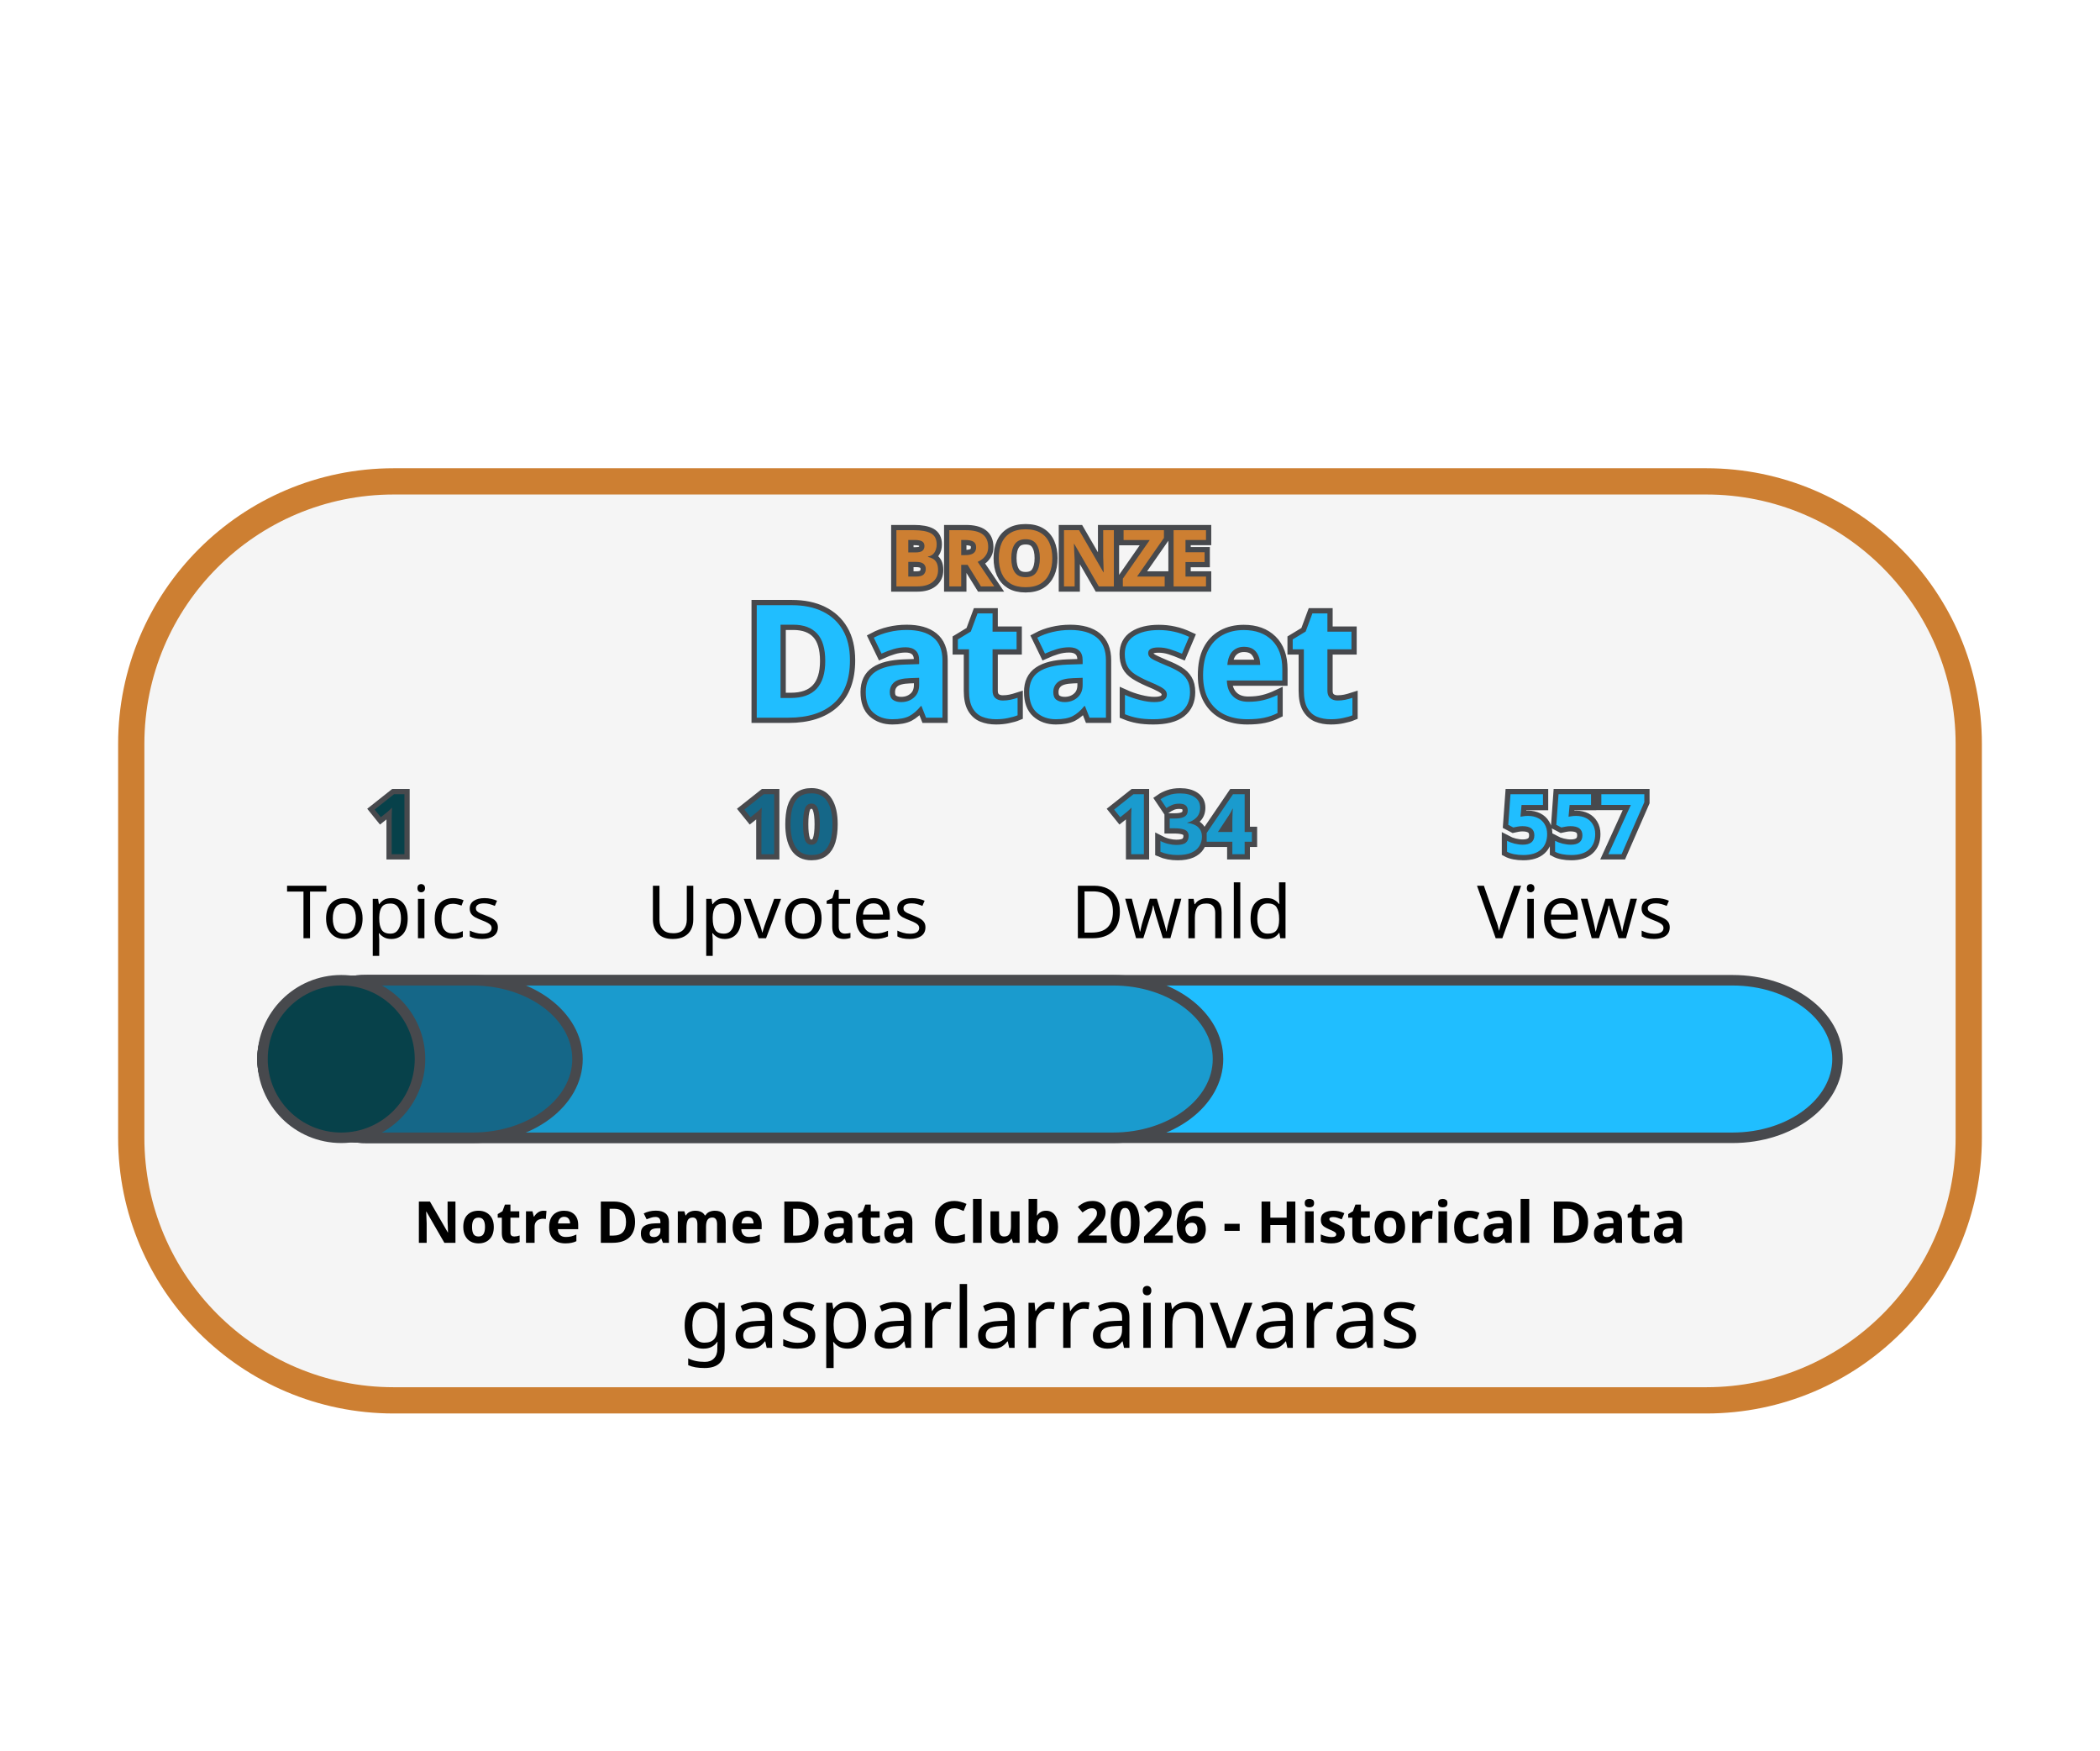
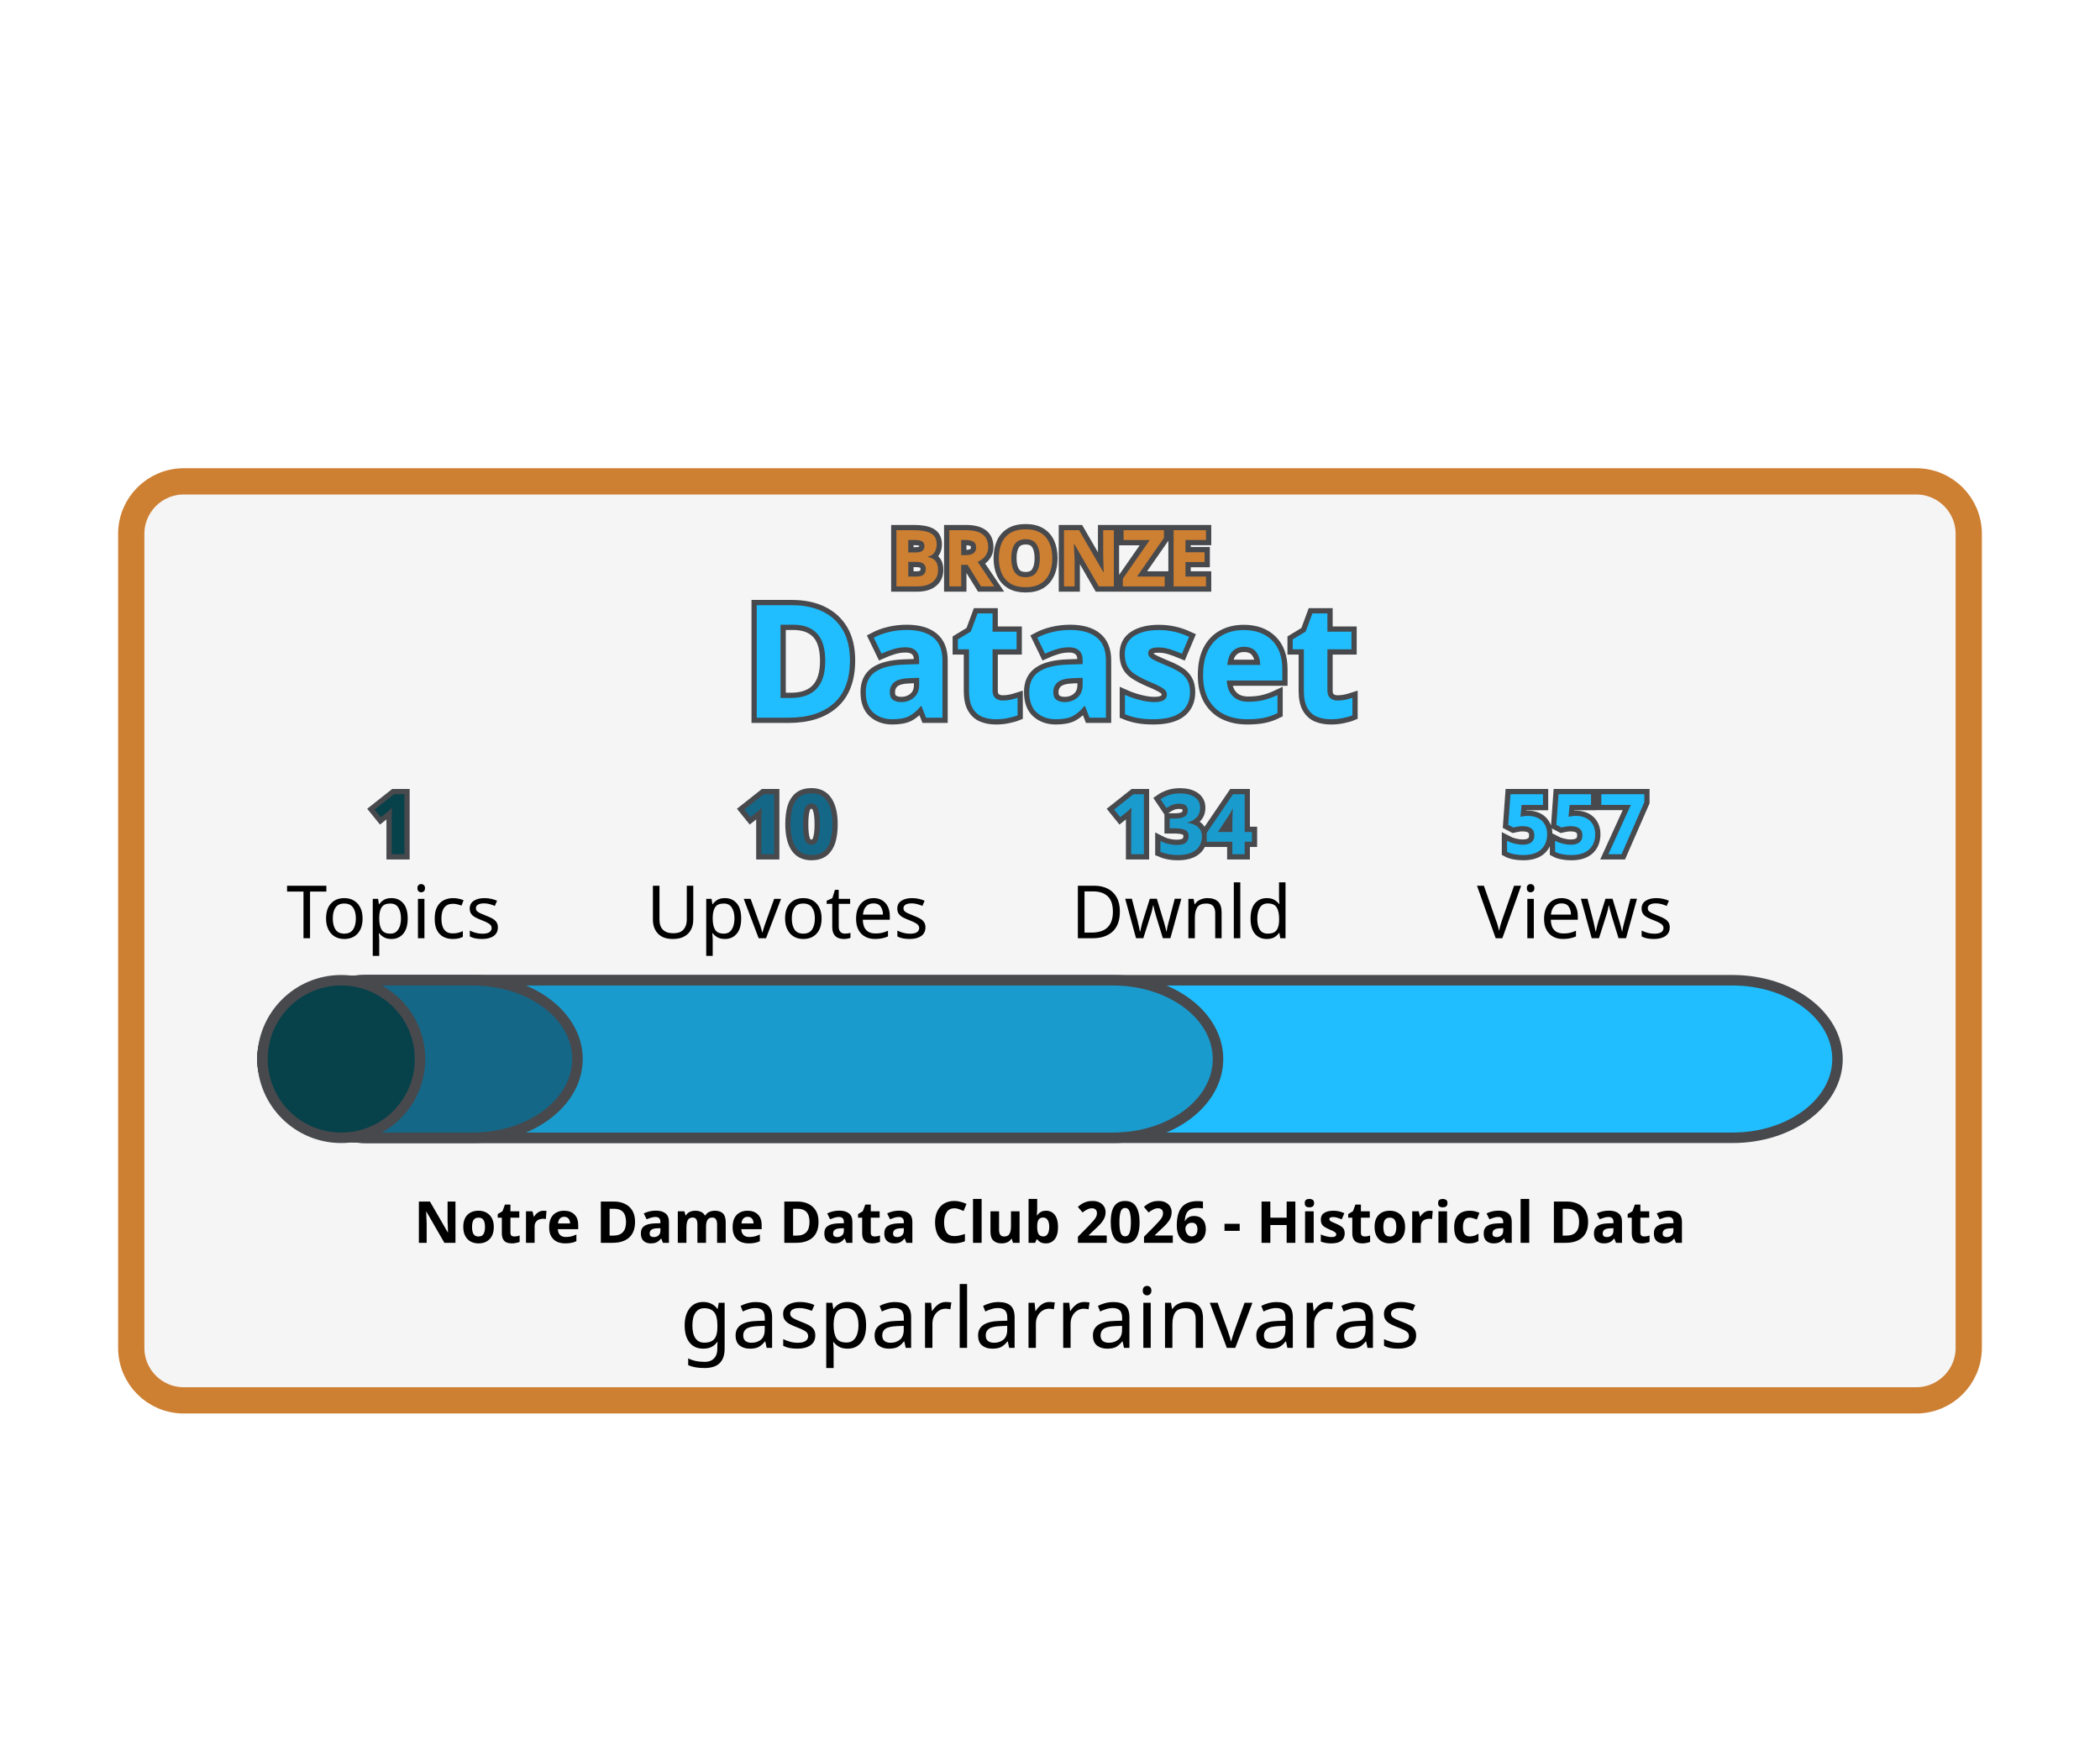
<svg xmlns="http://www.w3.org/2000/svg" width="300" height="250" viewBox="0 0 400 200" fill="none">
  <style>
  text { font-family: Verdana, sans-serif; }
  .t   { font-weight: bold; }
  .m   { text-anchor: middle; }
  .e   { font-weight: bold; text-anchor: end; }
  .o   { paint-order: stroke; stroke: #47494D; stroke-width: 2px; }
</style>
-   <rect x="25" y="25" rx="50" width="350" height="175" fill="#F5F5F5" stroke="#CD7F32" stroke-width="5" />
+   <rect x="25" y="25" rx="10" width="350" height="175" fill="#F5F5F5" stroke="#CD7F32" stroke-width="5" />
  <text fill="#CD7F32" font-size="15" x="200" y="45" class="t m o">BRONZE</text>
  <text fill="#20BEFF" font-size="30" x="200" y="70" class="t m o">Dataset</text>
  <rect x="50" y="120" width="300" height="30" rx="20" fill="#20BEFF" stroke="#47494D" stroke-width="2" />
  <rect x="50" y="120" width="182" height="30" rx="20" fill="#1a9bce" stroke="#47494D" stroke-width="2" />
  <rect x="50" y="120" width="60" height="30" rx="20" fill="#156788" stroke="#47494D" stroke-width="2" />
  <rect x="50" y="120" width="30" height="30" rx="20" fill="#07414a" stroke="#47494D" stroke-width="2" />
  <text x="300" y="96" fill="#20BEFF" class="t m o" font-size="16">557</text>
  <text x="300" y="112" fill="#000000" class="m" font-size="14">Views</text>
  <text x="225" y="96" fill="#1a9bce" class="t m o" font-size="16">134</text>
  <text x="225" y="112" fill="#000000" class="m" font-size="14">Dwnld</text>
  <text x="150" y="96" fill="#156788" class="t m o" font-size="16">10</text>
  <text x="150" y="112" fill="#000000" class="m" font-size="14">Upvotes</text>
  <text x="75" y="96" fill="#07414a" class="t m o" font-size="16">1</text>
  <text x="75" y="112" fill="#000000" class="m" font-size="14">Topics</text>
  <text x="200" y="170" fill="#000000" class="t m" font-size="11">Notre Dame Data Club 2026 -  Historical Data</text>
  <text x="200" y="190" fill="#000000" class="m" font-size="16">gasparlarrainvaras</text>
</svg>
